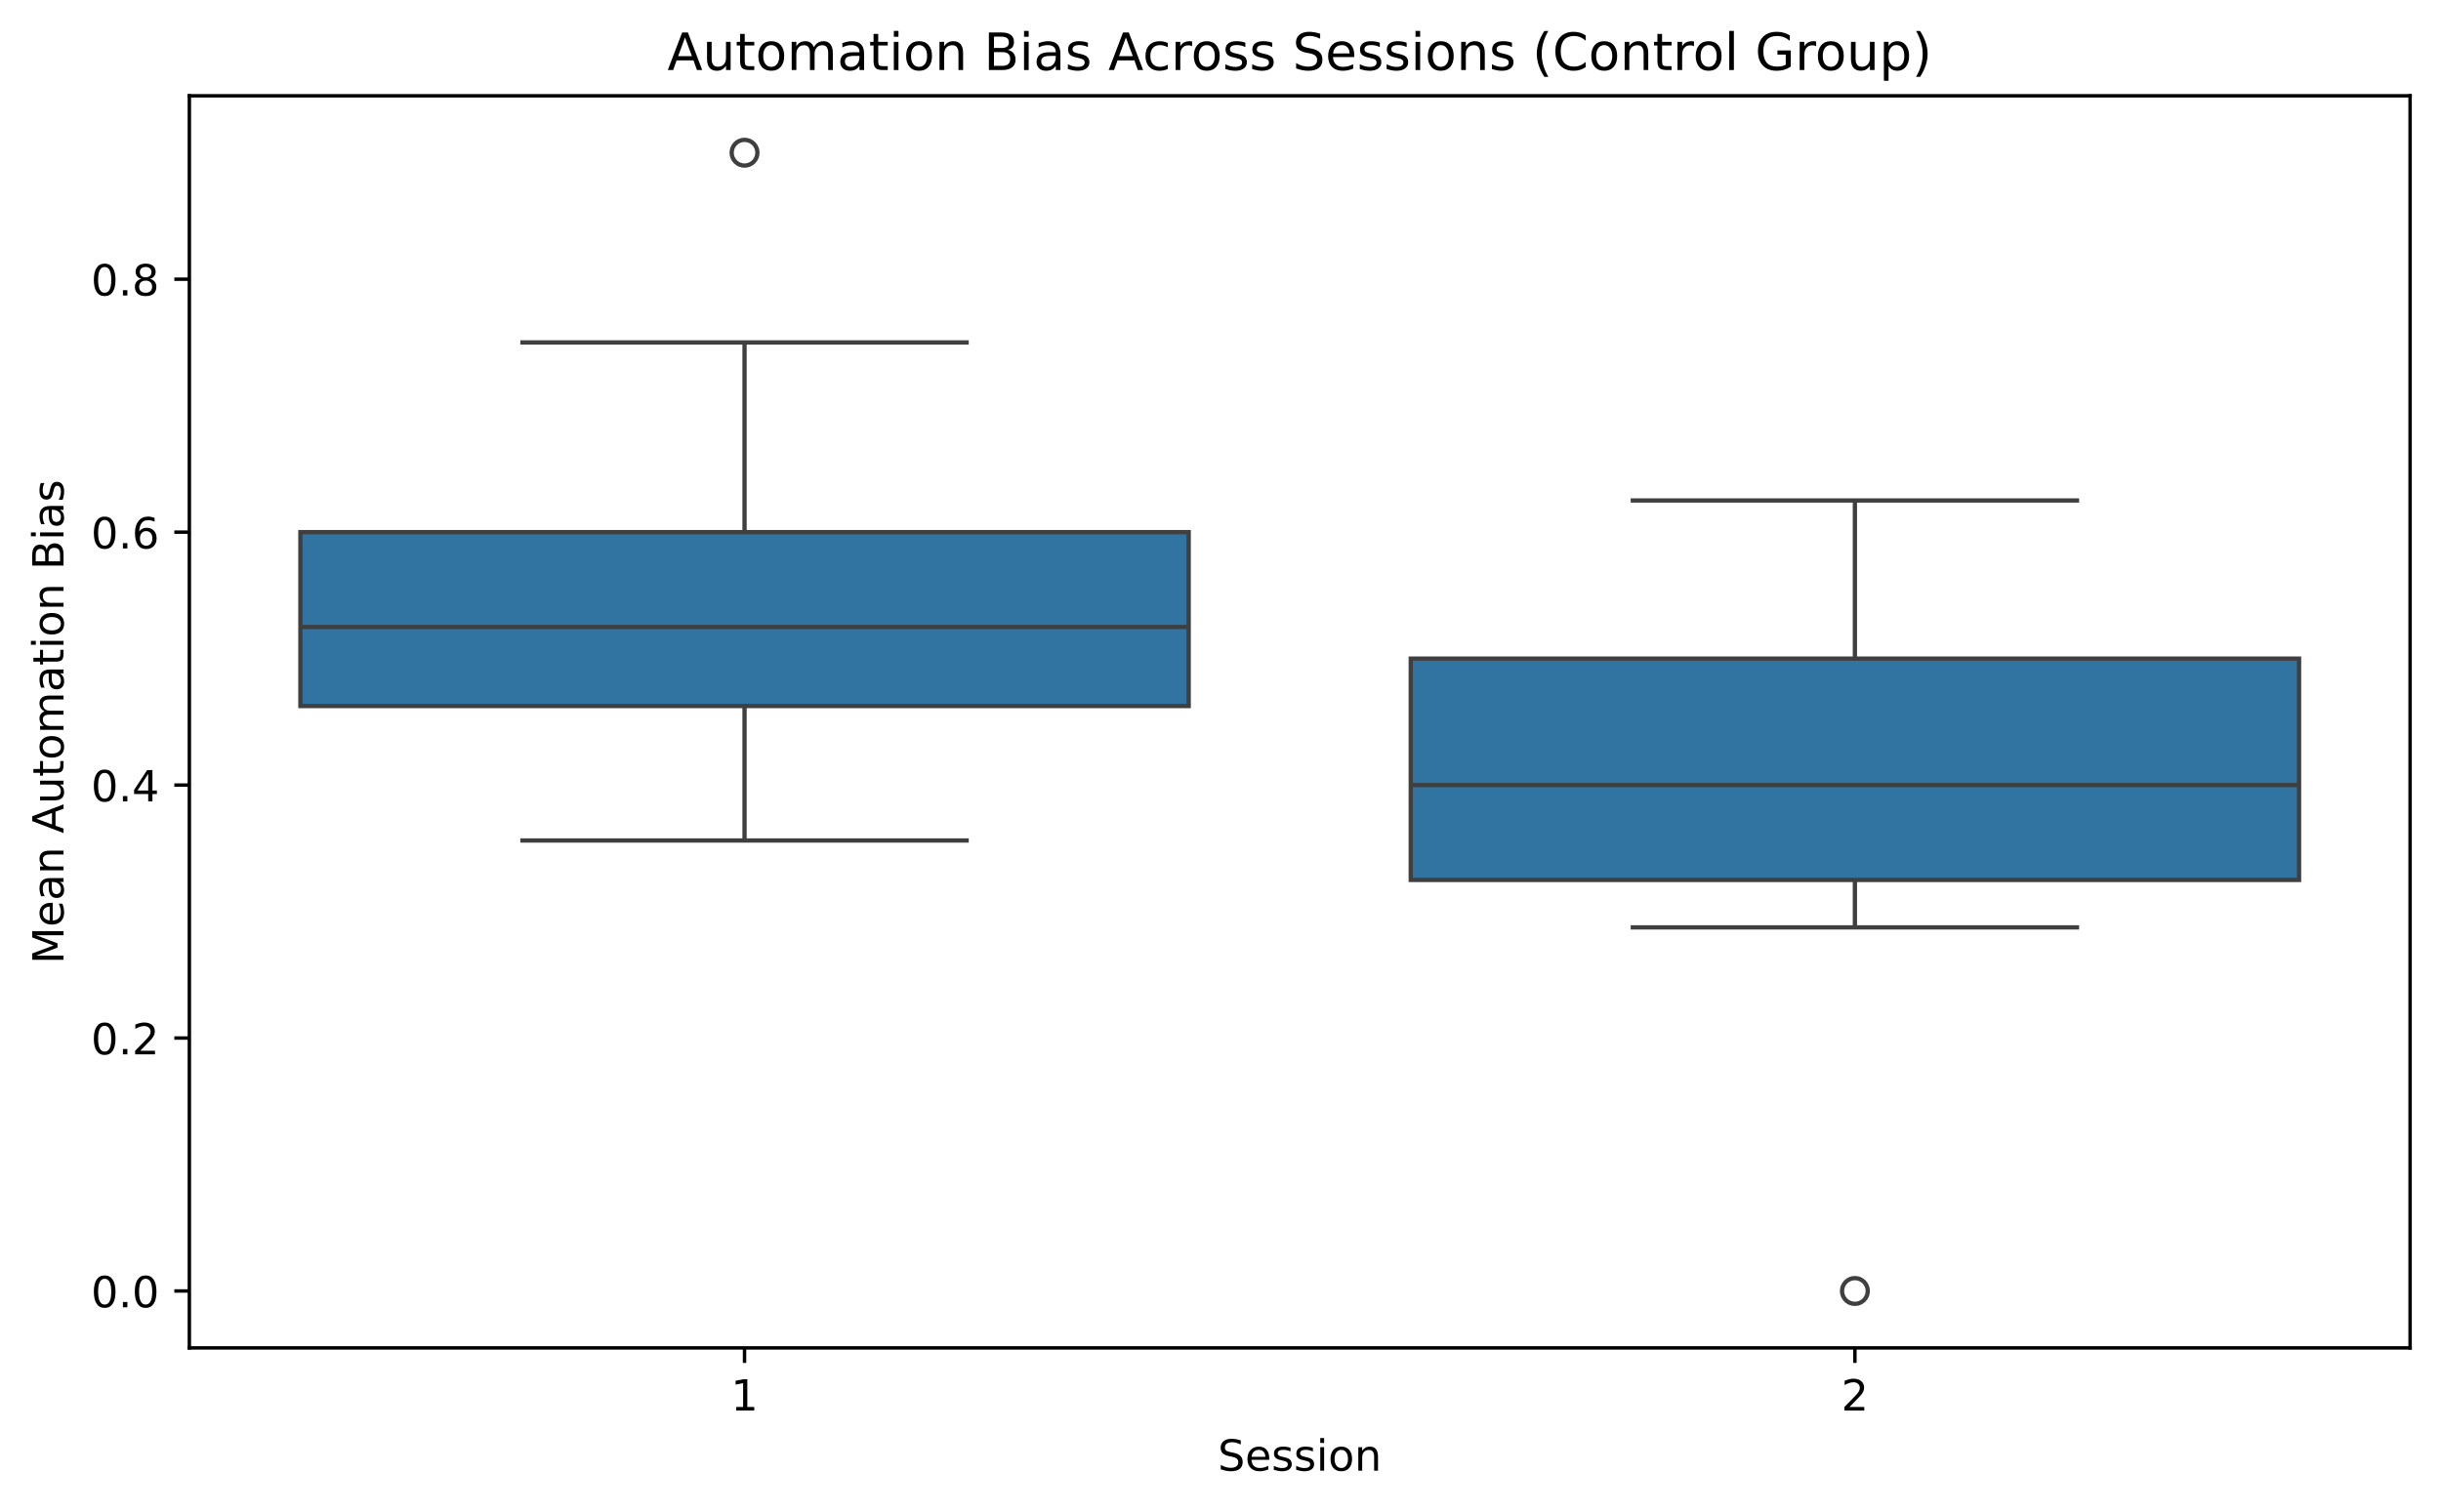
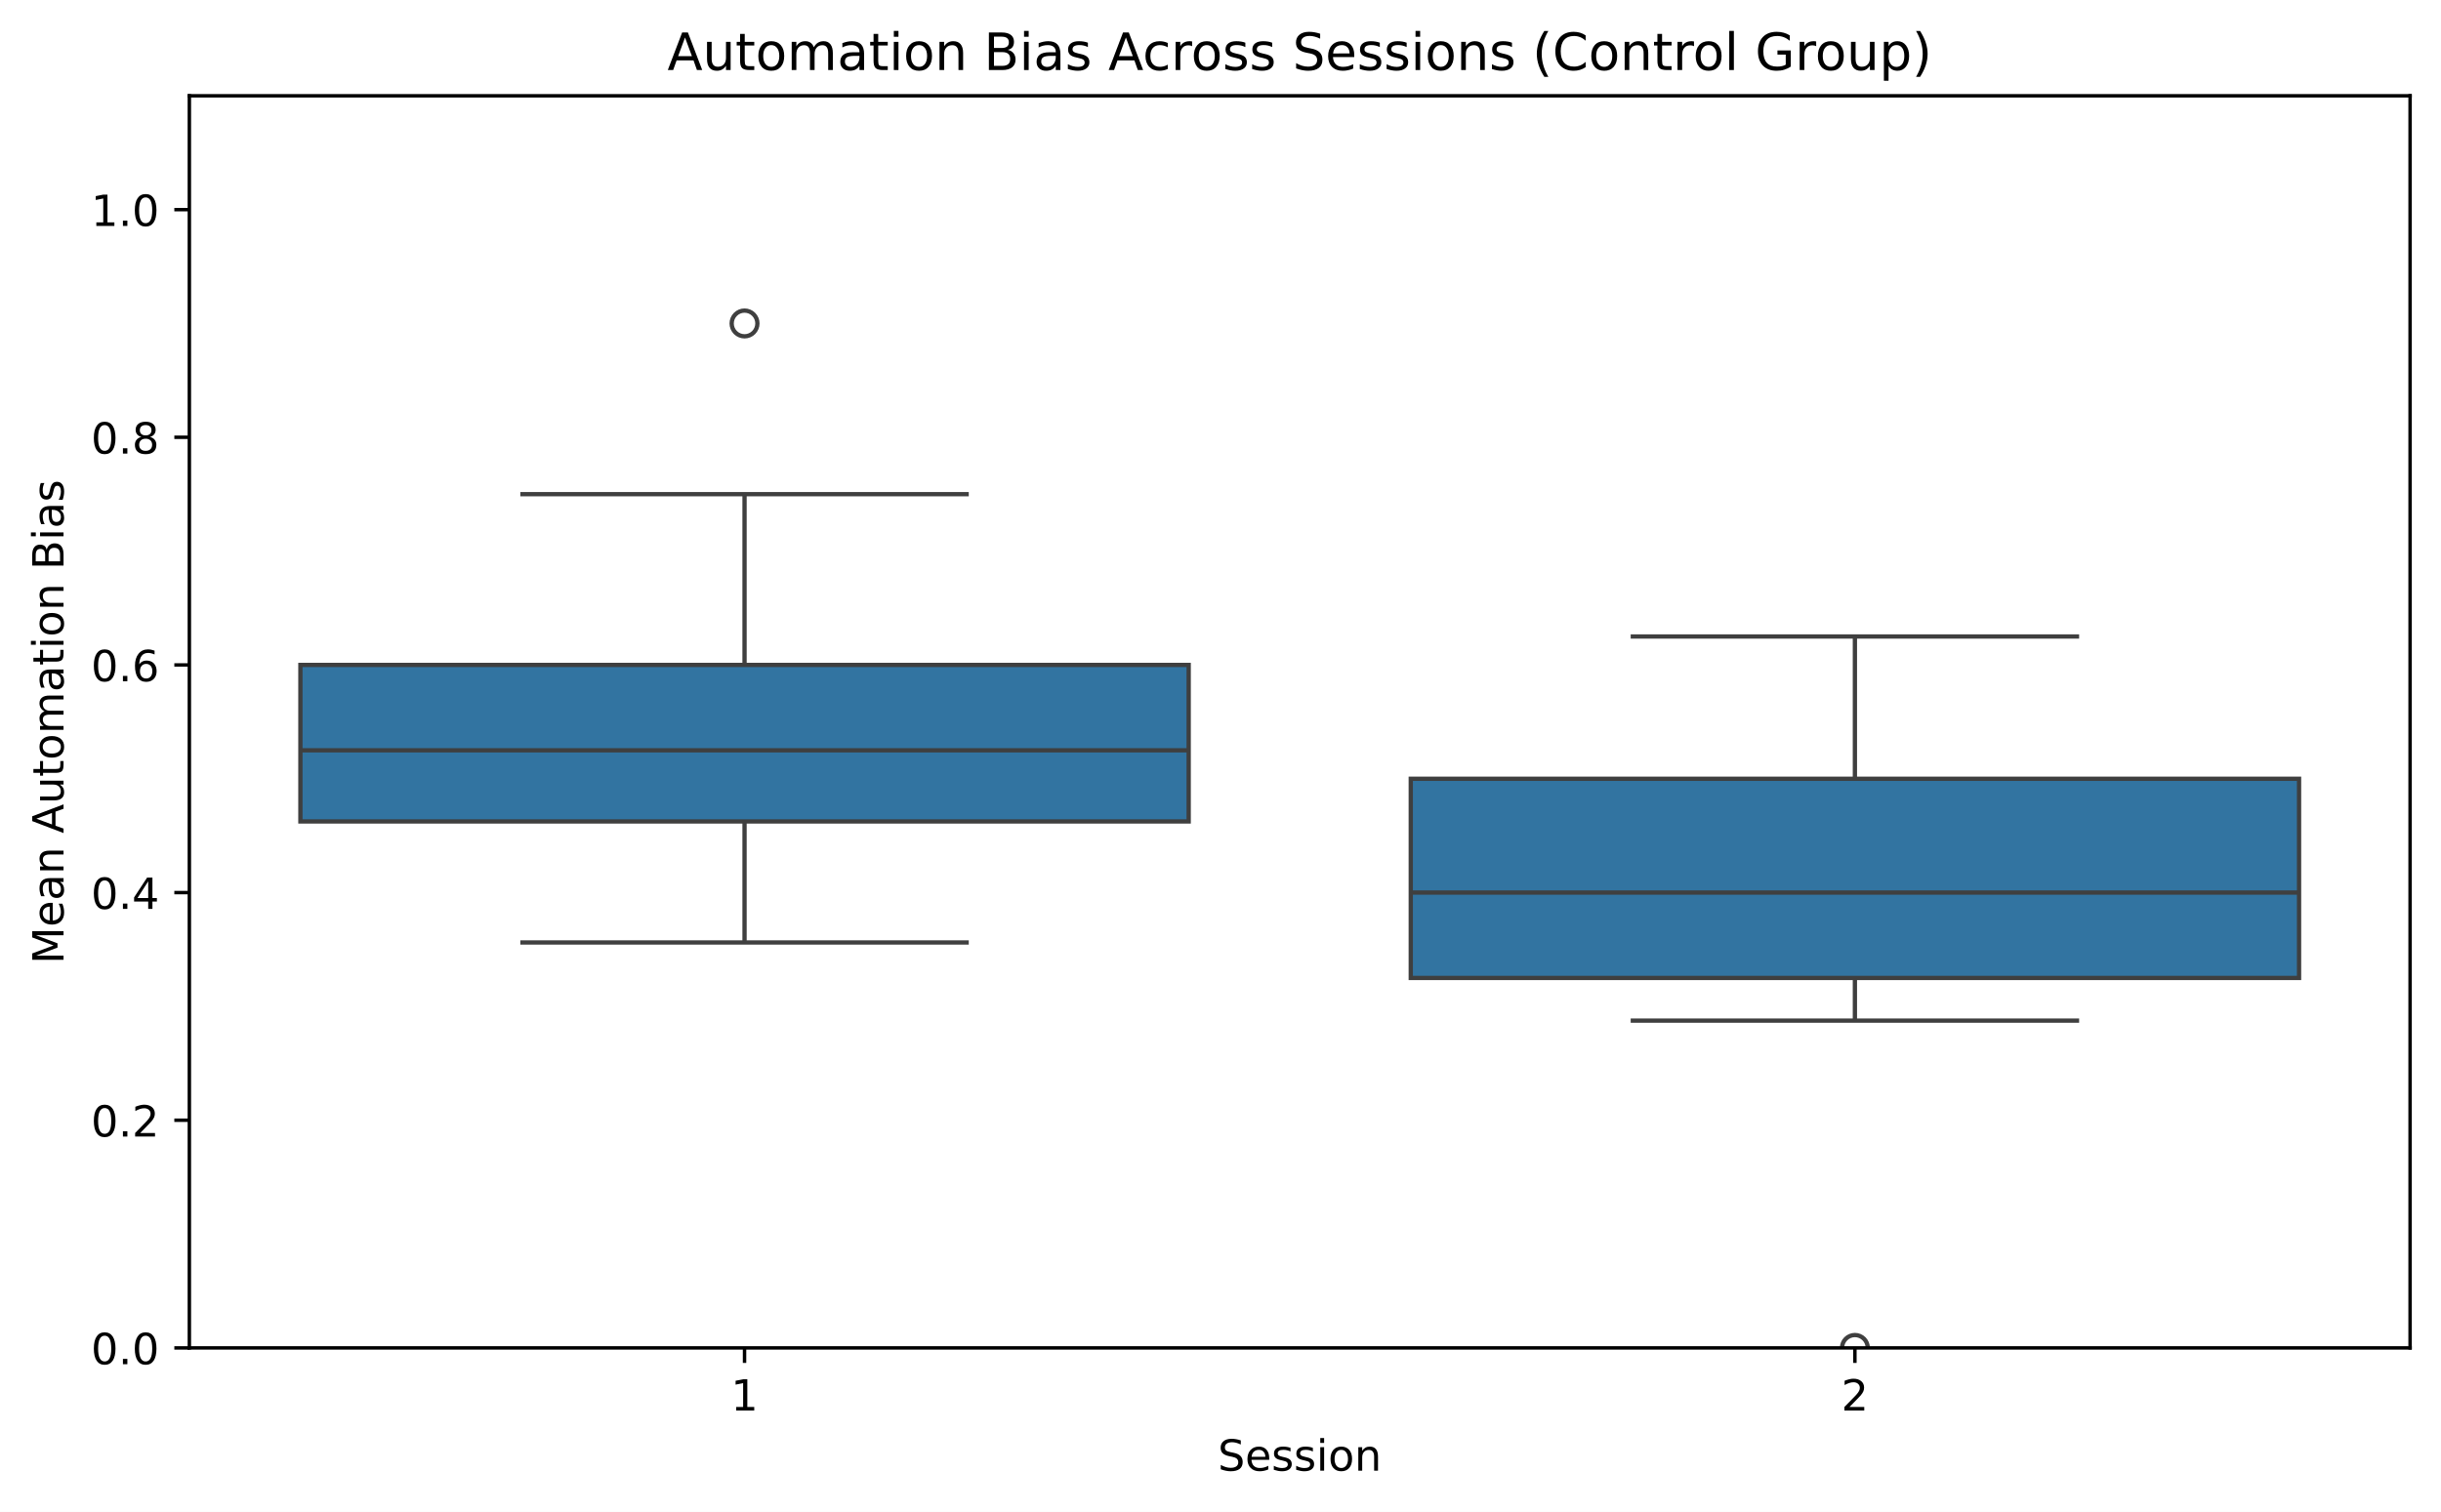
<svg xmlns="http://www.w3.org/2000/svg" xmlns:xlink="http://www.w3.org/1999/xlink" width="568.542pt" height="352.237pt" viewBox="0 0 568.542 352.237" version="1.1">
  <defs>
    <style type="text/css">*{stroke-linejoin: round; stroke-linecap: butt}</style>
  </defs>
  <g id="figure_1">
    <g id="patch_1">
      <path d="M 0 352.237  L 568.542 352.237  L 568.542 0  L 0 0  z " style="fill: #ffffff" />
    </g>
    <g id="axes_1">
      <g id="patch_2">
        <path d="M 44.104 314.036  L 561.342 314.036  L 561.342 22.318  L 44.104 22.318  z " style="fill: #ffffff" />
      </g>
      <g id="matplotlib.axis_1">
        <g id="xtick_1">
          <g id="line2d_1">
            <defs>
-               <path id="mb0000efac1" d="M 0 0  L 0 3.5  " style="stroke: #000000; stroke-width: 0.8" />
+               <path id="m7a72ae2c7e" d="M 0 0  L 0 3.5  " style="stroke: #000000; stroke-width: 0.8" />
            </defs>
            <g>
-               <use xlink:href="#mb0000efac1" x="173.413" y="314.036" style="stroke: #000000; stroke-width: 0.8" />
+               <use xlink:href="#m7a72ae2c7e" x="173.413" y="314.036" style="stroke: #000000; stroke-width: 0.8" />
            </g>
          </g>
          <g id="text_1">
            <g transform="translate(170.2321 328.6334) scale(0.1 -0.1)">
              <defs>
                <path id="DejaVuSans-14" d="M 794 531  L 1825 531  L 1825 4091  L 703 3866  L 703 4441  L 1819 4666  L 2450 4666  L 2450 531  L 3481 531  L 3481 0  L 794 0  L 794 531  z " transform="scale(0.015625)" />
              </defs>
              <use xlink:href="#DejaVuSans-14" />
            </g>
          </g>
        </g>
        <g id="xtick_2">
          <g id="line2d_2">
            <g>
-               <use xlink:href="#mb0000efac1" x="432.032" y="314.036" style="stroke: #000000; stroke-width: 0.8" />
+               <use xlink:href="#m7a72ae2c7e" x="432.032" y="314.036" style="stroke: #000000; stroke-width: 0.8" />
            </g>
          </g>
          <g id="text_2">
            <g transform="translate(428.8509 328.6334) scale(0.1 -0.1)">
              <defs>
                <path id="DejaVuSans-15" d="M 1228 531  L 3431 531  L 3431 0  L 469 0  L 469 531  Q 828 903 1448 1529  Q 2069 2156 2228 2338  Q 2531 2678 2651 2914  Q 2772 3150 2772 3378  Q 2772 3750 2511 3984  Q 2250 4219 1831 4219  Q 1534 4219 1204 4116  Q 875 4013 500 3803  L 500 4441  Q 881 4594 1212 4672  Q 1544 4750 1819 4750  Q 2544 4750 2975 4387  Q 3406 4025 3406 3419  Q 3406 3131 3298 2873  Q 3191 2616 2906 2266  Q 2828 2175 2409 1742  Q 1991 1309 1228 531  z " transform="scale(0.015625)" />
              </defs>
              <use xlink:href="#DejaVuSans-15" />
            </g>
          </g>
        </g>
        <g id="text_3">
          <g transform="translate(283.6454 342.6342) scale(0.1 -0.1)">
            <defs>
              <path id="DejaVuSans-36" d="M 3425 4513  L 3425 3897  Q 3066 4069 2747 4153  Q 2428 4238 2131 4238  Q 1616 4238 1336 4038  Q 1056 3838 1056 3469  Q 1056 3159 1242 3001  Q 1428 2844 1947 2747  L 2328 2669  Q 3034 2534 3370 2195  Q 3706 1856 3706 1288  Q 3706 609 3251 259  Q 2797 -91 1919 -91  Q 1588 -91 1214 -16  Q 841 59 441 206  L 441 856  Q 825 641 1194 531  Q 1563 422 1919 422  Q 2459 422 2753 634  Q 3047 847 3047 1241  Q 3047 1584 2836 1778  Q 2625 1972 2144 2069  L 1759 2144  Q 1053 2284 737 2584  Q 422 2884 422 3419  Q 422 4038 858 4394  Q 1294 4750 2059 4750  Q 2388 4750 2728 4690  Q 3069 4631 3425 4513  z " transform="scale(0.015625)" />
              <path id="DejaVuSans-48" d="M 3597 1894  L 3597 1613  L 953 1613  Q 991 1019 1311 708  Q 1631 397 2203 397  Q 2534 397 2845 478  Q 3156 559 3463 722  L 3463 178  Q 3153 47 2828 -22  Q 2503 -91 2169 -91  Q 1331 -91 842 396  Q 353 884 353 1716  Q 353 2575 817 3079  Q 1281 3584 2069 3584  Q 2775 3584 3186 3129  Q 3597 2675 3597 1894  z M 3022 2063  Q 3016 2534 2758 2815  Q 2500 3097 2075 3097  Q 1594 3097 1305 2825  Q 1016 2553 972 2059  L 3022 2063  z " transform="scale(0.015625)" />
              <path id="DejaVuSans-56" d="M 2834 3397  L 2834 2853  Q 2591 2978 2328 3040  Q 2066 3103 1784 3103  Q 1356 3103 1142 2972  Q 928 2841 928 2578  Q 928 2378 1081 2264  Q 1234 2150 1697 2047  L 1894 2003  Q 2506 1872 2764 1633  Q 3022 1394 3022 966  Q 3022 478 2636 193  Q 2250 -91 1575 -91  Q 1294 -91 989 -36  Q 684 19 347 128  L 347 722  Q 666 556 975 473  Q 1284 391 1588 391  Q 1994 391 2212 530  Q 2431 669 2431 922  Q 2431 1156 2273 1281  Q 2116 1406 1581 1522  L 1381 1569  Q 847 1681 609 1914  Q 372 2147 372 2553  Q 372 3047 722 3315  Q 1072 3584 1716 3584  Q 2034 3584 2315 3537  Q 2597 3491 2834 3397  z " transform="scale(0.015625)" />
              <path id="DejaVuSans-4c" d="M 603 3500  L 1178 3500  L 1178 0  L 603 0  L 603 3500  z M 603 4863  L 1178 4863  L 1178 4134  L 603 4134  L 603 4863  z " transform="scale(0.015625)" />
              <path id="DejaVuSans-52" d="M 1959 3097  Q 1497 3097 1228 2736  Q 959 2375 959 1747  Q 959 1119 1226 758  Q 1494 397 1959 397  Q 2419 397 2687 759  Q 2956 1122 2956 1747  Q 2956 2369 2687 2733  Q 2419 3097 1959 3097  z M 1959 3584  Q 2709 3584 3137 3096  Q 3566 2609 3566 1747  Q 3566 888 3137 398  Q 2709 -91 1959 -91  Q 1206 -91 779 398  Q 353 888 353 1747  Q 353 2609 779 3096  Q 1206 3584 1959 3584  z " transform="scale(0.015625)" />
              <path id="DejaVuSans-51" d="M 3513 2113  L 3513 0  L 2938 0  L 2938 2094  Q 2938 2591 2744 2837  Q 2550 3084 2163 3084  Q 1697 3084 1428 2787  Q 1159 2491 1159 1978  L 1159 0  L 581 0  L 581 3500  L 1159 3500  L 1159 2956  Q 1366 3272 1645 3428  Q 1925 3584 2291 3584  Q 2894 3584 3203 3211  Q 3513 2838 3513 2113  z " transform="scale(0.015625)" />
            </defs>
            <use xlink:href="#DejaVuSans-36" />
            <use xlink:href="#DejaVuSans-48" transform="translate(63.48438 0)" />
            <use xlink:href="#DejaVuSans-56" transform="translate(125.0156 0)" />
            <use xlink:href="#DejaVuSans-56" transform="translate(177.1094 0)" />
            <use xlink:href="#DejaVuSans-4c" transform="translate(229.2031 0)" />
            <use xlink:href="#DejaVuSans-52" transform="translate(256.9844 0)" />
            <use xlink:href="#DejaVuSans-51" transform="translate(318.1719 0)" />
          </g>
        </g>
      </g>
      <g id="matplotlib.axis_2">
        <g id="ytick_1">
          <g id="line2d_3">
            <defs>
-               <path id="m84094d1146" d="M 0 0  L -3.5 0  " style="stroke: #000000; stroke-width: 0.8" />
+               <path id="m36812f1776" d="M 0 0  L -3.5 0  " style="stroke: #000000; stroke-width: 0.8" />
            </defs>
            <g>
-               <use xlink:href="#m84094d1146" x="44.104" y="300.776" style="stroke: #000000; stroke-width: 0.8" />
+               <use xlink:href="#m36812f1776" x="44.104" y="314.036" style="stroke: #000000; stroke-width: 0.8" />
            </g>
          </g>
          <g id="text_4">
-             <g transform="translate(21.20078 304.5747) scale(0.1 -0.1)">
+             <g transform="translate(21.20078 317.8346) scale(0.1 -0.1)">
              <defs>
                <path id="DejaVuSans-13" d="M 2034 4250  Q 1547 4250 1301 3770  Q 1056 3291 1056 2328  Q 1056 1369 1301 889  Q 1547 409 2034 409  Q 2525 409 2770 889  Q 3016 1369 3016 2328  Q 3016 3291 2770 3770  Q 2525 4250 2034 4250  z M 2034 4750  Q 2819 4750 3233 4129  Q 3647 3509 3647 2328  Q 3647 1150 3233 529  Q 2819 -91 2034 -91  Q 1250 -91 836 529  Q 422 1150 422 2328  Q 422 3509 836 4129  Q 1250 4750 2034 4750  z " transform="scale(0.015625)" />
                <path id="DejaVuSans-11" d="M 684 794  L 1344 794  L 1344 0  L 684 0  L 684 794  z " transform="scale(0.015625)" />
              </defs>
              <use xlink:href="#DejaVuSans-13" />
              <use xlink:href="#DejaVuSans-11" transform="translate(63.625 0)" />
              <use xlink:href="#DejaVuSans-13" transform="translate(95.40625 0)" />
            </g>
          </g>
        </g>
        <g id="ytick_2">
          <g id="line2d_4">
            <g>
-               <use xlink:href="#m84094d1146" x="44.104" y="241.843" style="stroke: #000000; stroke-width: 0.8" />
+               <use xlink:href="#m36812f1776" x="44.104" y="260.996" style="stroke: #000000; stroke-width: 0.8" />
            </g>
          </g>
          <g id="text_5">
-             <g transform="translate(21.20078 245.6419) scale(0.1 -0.1)">
+             <g transform="translate(21.20078 264.795) scale(0.1 -0.1)">
              <use xlink:href="#DejaVuSans-13" />
              <use xlink:href="#DejaVuSans-11" transform="translate(63.625 0)" />
              <use xlink:href="#DejaVuSans-15" transform="translate(95.40625 0)" />
            </g>
          </g>
        </g>
        <g id="ytick_3">
          <g id="line2d_5">
            <g>
-               <use xlink:href="#m84094d1146" x="44.104" y="182.91" style="stroke: #000000; stroke-width: 0.8" />
+               <use xlink:href="#m36812f1776" x="44.104" y="207.957" style="stroke: #000000; stroke-width: 0.8" />
            </g>
          </g>
          <g id="text_6">
-             <g transform="translate(21.20078 186.709) scale(0.1 -0.1)">
+             <g transform="translate(21.20078 211.7555) scale(0.1 -0.1)">
              <defs>
                <path id="DejaVuSans-17" d="M 2419 4116  L 825 1625  L 2419 1625  L 2419 4116  z M 2253 4666  L 3047 4666  L 3047 1625  L 3713 1625  L 3713 1100  L 3047 1100  L 3047 0  L 2419 0  L 2419 1100  L 313 1100  L 313 1709  L 2253 4666  z " transform="scale(0.015625)" />
              </defs>
              <use xlink:href="#DejaVuSans-13" />
              <use xlink:href="#DejaVuSans-11" transform="translate(63.625 0)" />
              <use xlink:href="#DejaVuSans-17" transform="translate(95.40625 0)" />
            </g>
          </g>
        </g>
        <g id="ytick_4">
          <g id="line2d_6">
            <g>
-               <use xlink:href="#m84094d1146" x="44.104" y="123.977" style="stroke: #000000; stroke-width: 0.8" />
+               <use xlink:href="#m36812f1776" x="44.104" y="154.917" style="stroke: #000000; stroke-width: 0.8" />
            </g>
          </g>
          <g id="text_7">
-             <g transform="translate(21.20078 127.7761) scale(0.1 -0.1)">
+             <g transform="translate(21.20078 158.7159) scale(0.1 -0.1)">
              <defs>
                <path id="DejaVuSans-19" d="M 2113 2584  Q 1688 2584 1439 2293  Q 1191 2003 1191 1497  Q 1191 994 1439 701  Q 1688 409 2113 409  Q 2538 409 2786 701  Q 3034 994 3034 1497  Q 3034 2003 2786 2293  Q 2538 2584 2113 2584  z M 3366 4563  L 3366 3988  Q 3128 4100 2886 4159  Q 2644 4219 2406 4219  Q 1781 4219 1451 3797  Q 1122 3375 1075 2522  Q 1259 2794 1537 2939  Q 1816 3084 2150 3084  Q 2853 3084 3261 2657  Q 3669 2231 3669 1497  Q 3669 778 3244 343  Q 2819 -91 2113 -91  Q 1303 -91 875 529  Q 447 1150 447 2328  Q 447 3434 972 4092  Q 1497 4750 2381 4750  Q 2619 4750 2861 4703  Q 3103 4656 3366 4563  z " transform="scale(0.015625)" />
              </defs>
              <use xlink:href="#DejaVuSans-13" />
              <use xlink:href="#DejaVuSans-11" transform="translate(63.625 0)" />
              <use xlink:href="#DejaVuSans-19" transform="translate(95.40625 0)" />
            </g>
          </g>
        </g>
        <g id="ytick_5">
          <g id="line2d_7">
            <g>
-               <use xlink:href="#m84094d1146" x="44.104" y="65.044" style="stroke: #000000; stroke-width: 0.8" />
+               <use xlink:href="#m36812f1776" x="44.104" y="101.877" style="stroke: #000000; stroke-width: 0.8" />
            </g>
          </g>
          <g id="text_8">
-             <g transform="translate(21.20078 68.84328) scale(0.1 -0.1)">
+             <g transform="translate(21.20078 105.6763) scale(0.1 -0.1)">
              <defs>
                <path id="DejaVuSans-1b" d="M 2034 2216  Q 1584 2216 1326 1975  Q 1069 1734 1069 1313  Q 1069 891 1326 650  Q 1584 409 2034 409  Q 2484 409 2743 651  Q 3003 894 3003 1313  Q 3003 1734 2745 1975  Q 2488 2216 2034 2216  z M 1403 2484  Q 997 2584 770 2862  Q 544 3141 544 3541  Q 544 4100 942 4425  Q 1341 4750 2034 4750  Q 2731 4750 3128 4425  Q 3525 4100 3525 3541  Q 3525 3141 3298 2862  Q 3072 2584 2669 2484  Q 3125 2378 3379 2068  Q 3634 1759 3634 1313  Q 3634 634 3220 271  Q 2806 -91 2034 -91  Q 1263 -91 848 271  Q 434 634 434 1313  Q 434 1759 690 2068  Q 947 2378 1403 2484  z M 1172 3481  Q 1172 3119 1398 2916  Q 1625 2713 2034 2713  Q 2441 2713 2670 2916  Q 2900 3119 2900 3481  Q 2900 3844 2670 4047  Q 2441 4250 2034 4250  Q 1625 4250 1398 4047  Q 1172 3844 1172 3481  z " transform="scale(0.015625)" />
              </defs>
              <use xlink:href="#DejaVuSans-13" />
              <use xlink:href="#DejaVuSans-11" transform="translate(63.625 0)" />
              <use xlink:href="#DejaVuSans-1b" transform="translate(95.40625 0)" />
            </g>
          </g>
        </g>
-         <g id="text_9">
+         <g id="ytick_6">
+           <g id="line2d_8">
+             <g>
+               <use xlink:href="#m36812f1776" x="44.104" y="48.838" style="stroke: #000000; stroke-width: 0.8" />
+             </g>
+           </g>
+           <g id="text_9">
+             <g transform="translate(21.20078 52.63674) scale(0.1 -0.1)">
+               <use xlink:href="#DejaVuSans-14" />
+               <use xlink:href="#DejaVuSans-11" transform="translate(63.625 0)" />
+               <use xlink:href="#DejaVuSans-13" transform="translate(95.40625 0)" />
+             </g>
+           </g>
+         </g>
+         <g id="text_10">
          <g transform="translate(14.79844 224.5871) rotate(-90) scale(0.1 -0.1)">
            <defs>
              <path id="DejaVuSans-30" d="M 628 4666  L 1569 4666  L 2759 1491  L 3956 4666  L 4897 4666  L 4897 0  L 4281 0  L 4281 4097  L 3078 897  L 2444 897  L 1241 4097  L 1241 0  L 628 0  L 628 4666  z " transform="scale(0.015625)" />
              <path id="DejaVuSans-44" d="M 2194 1759  Q 1497 1759 1228 1600  Q 959 1441 959 1056  Q 959 750 1161 570  Q 1363 391 1709 391  Q 2188 391 2477 730  Q 2766 1069 2766 1631  L 2766 1759  L 2194 1759  z M 3341 1997  L 3341 0  L 2766 0  L 2766 531  Q 2569 213 2275 61  Q 1981 -91 1556 -91  Q 1019 -91 701 211  Q 384 513 384 1019  Q 384 1609 779 1909  Q 1175 2209 1959 2209  L 2766 2209  L 2766 2266  Q 2766 2663 2505 2880  Q 2244 3097 1772 3097  Q 1472 3097 1187 3025  Q 903 2953 641 2809  L 641 3341  Q 956 3463 1253 3523  Q 1550 3584 1831 3584  Q 2591 3584 2966 3190  Q 3341 2797 3341 1997  z " transform="scale(0.015625)" />
              <path id="DejaVuSans-3" transform="scale(0.015625)" />
              <path id="DejaVuSans-24" d="M 2188 4044  L 1331 1722  L 3047 1722  L 2188 4044  z M 1831 4666  L 2547 4666  L 4325 0  L 3669 0  L 3244 1197  L 1141 1197  L 716 0  L 50 0  L 1831 4666  z " transform="scale(0.015625)" />
              <path id="DejaVuSans-58" d="M 544 1381  L 544 3500  L 1119 3500  L 1119 1403  Q 1119 906 1312 657  Q 1506 409 1894 409  Q 2359 409 2629 706  Q 2900 1003 2900 1516  L 2900 3500  L 3475 3500  L 3475 0  L 2900 0  L 2900 538  Q 2691 219 2414 64  Q 2138 -91 1772 -91  Q 1169 -91 856 284  Q 544 659 544 1381  z M 1991 3584  L 1991 3584  z " transform="scale(0.015625)" />
              <path id="DejaVuSans-57" d="M 1172 4494  L 1172 3500  L 2356 3500  L 2356 3053  L 1172 3053  L 1172 1153  Q 1172 725 1289 603  Q 1406 481 1766 481  L 2356 481  L 2356 0  L 1766 0  Q 1100 0 847 248  Q 594 497 594 1153  L 594 3053  L 172 3053  L 172 3500  L 594 3500  L 594 4494  L 1172 4494  z " transform="scale(0.015625)" />
              <path id="DejaVuSans-50" d="M 3328 2828  Q 3544 3216 3844 3400  Q 4144 3584 4550 3584  Q 5097 3584 5394 3201  Q 5691 2819 5691 2113  L 5691 0  L 5113 0  L 5113 2094  Q 5113 2597 4934 2840  Q 4756 3084 4391 3084  Q 3944 3084 3684 2787  Q 3425 2491 3425 1978  L 3425 0  L 2847 0  L 2847 2094  Q 2847 2600 2669 2842  Q 2491 3084 2119 3084  Q 1678 3084 1418 2786  Q 1159 2488 1159 1978  L 1159 0  L 581 0  L 581 3500  L 1159 3500  L 1159 2956  Q 1356 3278 1631 3431  Q 1906 3584 2284 3584  Q 2666 3584 2933 3390  Q 3200 3197 3328 2828  z " transform="scale(0.015625)" />
              <path id="DejaVuSans-25" d="M 1259 2228  L 1259 519  L 2272 519  Q 2781 519 3026 730  Q 3272 941 3272 1375  Q 3272 1813 3026 2020  Q 2781 2228 2272 2228  L 1259 2228  z M 1259 4147  L 1259 2741  L 2194 2741  Q 2656 2741 2882 2914  Q 3109 3088 3109 3444  Q 3109 3797 2882 3972  Q 2656 4147 2194 4147  L 1259 4147  z M 628 4666  L 2241 4666  Q 2963 4666 3353 4366  Q 3744 4066 3744 3513  Q 3744 3084 3544 2831  Q 3344 2578 2956 2516  Q 3422 2416 3680 2098  Q 3938 1781 3938 1306  Q 3938 681 3513 340  Q 3088 0 2303 0  L 628 0  L 628 4666  z " transform="scale(0.015625)" />
            </defs>
            <use xlink:href="#DejaVuSans-30" />
            <use xlink:href="#DejaVuSans-48" transform="translate(86.28125 0)" />
            <use xlink:href="#DejaVuSans-44" transform="translate(147.8125 0)" />
            <use xlink:href="#DejaVuSans-51" transform="translate(209.0938 0)" />
            <use xlink:href="#DejaVuSans-3" transform="translate(272.4688 0)" />
            <use xlink:href="#DejaVuSans-24" transform="translate(304.25 0)" />
            <use xlink:href="#DejaVuSans-58" transform="translate(372.6562 0)" />
            <use xlink:href="#DejaVuSans-57" transform="translate(436.0312 0)" />
            <use xlink:href="#DejaVuSans-52" transform="translate(475.2344 0)" />
            <use xlink:href="#DejaVuSans-50" transform="translate(536.4219 0)" />
            <use xlink:href="#DejaVuSans-44" transform="translate(633.8281 0)" />
            <use xlink:href="#DejaVuSans-57" transform="translate(695.1094 0)" />
            <use xlink:href="#DejaVuSans-4c" transform="translate(734.3125 0)" />
            <use xlink:href="#DejaVuSans-52" transform="translate(762.0938 0)" />
            <use xlink:href="#DejaVuSans-51" transform="translate(823.2812 0)" />
            <use xlink:href="#DejaVuSans-3" transform="translate(886.6562 0)" />
            <use xlink:href="#DejaVuSans-25" transform="translate(918.4375 0)" />
            <use xlink:href="#DejaVuSans-4c" transform="translate(987.0469 0)" />
            <use xlink:href="#DejaVuSans-44" transform="translate(1014.828 0)" />
            <use xlink:href="#DejaVuSans-56" transform="translate(1076.109 0)" />
          </g>
        </g>
      </g>
      <g id="patch_3">
-         <path d="M 69.966 164.494  L 276.861 164.494  L 276.861 123.977  L 69.966 123.977  L 69.966 164.494  z " clip-path="url(#p4489ffbec9)" style="fill: #3274a1; stroke: #3f3f3f; stroke-linejoin: miter" />
-       </g>
-       <g id="line2d_8">
-         <path d="M 173.413 164.494  L 173.413 195.816  " clip-path="url(#p4489ffbec9)" style="fill: none; stroke: #3f3f3f" />
+         <path d="M 69.966 191.382  L 276.861 191.382  L 276.861 154.917  L 69.966 154.917  L 69.966 191.382  z " clip-path="url(#p2193cf9733)" style="fill: #3274a1; stroke: #3f3f3f; stroke-linejoin: miter" />
      </g>
      <g id="line2d_9">
-         <path d="M 173.413 123.977  L 173.413 79.778  " clip-path="url(#p4489ffbec9)" style="fill: none; stroke: #3f3f3f" />
+         <path d="M 173.413 191.382  L 173.413 219.572  " clip-path="url(#p2193cf9733)" style="fill: none; stroke: #3f3f3f" />
      </g>
      <g id="line2d_10">
-         <path d="M 121.69 195.816  L 225.137 195.816  " clip-path="url(#p4489ffbec9)" style="fill: none; stroke: #3f3f3f; stroke-linecap: square" />
+         <path d="M 173.413 154.917  L 173.413 115.137  " clip-path="url(#p2193cf9733)" style="fill: none; stroke: #3f3f3f" />
      </g>
      <g id="line2d_11">
-         <path d="M 121.69 79.778  L 225.137 79.778  " clip-path="url(#p4489ffbec9)" style="fill: none; stroke: #3f3f3f; stroke-linecap: square" />
+         <path d="M 121.69 219.572  L 225.137 219.572  " clip-path="url(#p2193cf9733)" style="fill: none; stroke: #3f3f3f; stroke-linecap: square" />
      </g>
      <g id="line2d_12">
+         <path d="M 121.69 115.137  L 225.137 115.137  " clip-path="url(#p2193cf9733)" style="fill: none; stroke: #3f3f3f; stroke-linecap: square" />
+       </g>
+       <g id="line2d_13">
        <defs>
-           <path id="mf8aa9e690b" d="M 0 3  C 0.796 3 1.559 2.684 2.121 2.121  C 2.684 1.559 3 0.796 3 0  C 3 -0.796 2.684 -1.559 2.121 -2.121  C 1.559 -2.684 0.796 -3 0 -3  C -0.796 -3 -1.559 -2.684 -2.121 -2.121  C -2.684 -1.559 -3 -0.796 -3 0  C -3 0.796 -2.684 1.559 -2.121 2.121  C -1.559 2.684 -0.796 3 0 3  z " style="stroke: #3f3f3f" />
+           <path id="m8dca78bb3b" d="M 0 3  C 0.796 3 1.559 2.684 2.121 2.121  C 2.684 1.559 3 0.796 3 0  C 3 -0.796 2.684 -1.559 2.121 -2.121  C 1.559 -2.684 0.796 -3 0 -3  C -0.796 -3 -1.559 -2.684 -2.121 -2.121  C -2.684 -1.559 -3 -0.796 -3 0  C -3 0.796 -2.684 1.559 -2.121 2.121  C -1.559 2.684 -0.796 3 0 3  z " style="stroke: #3f3f3f" />
        </defs>
-         <g clip-path="url(#p4489ffbec9)">
-           <use xlink:href="#mf8aa9e690b" x="173.413" y="35.578" style="fill-opacity: 0; stroke: #3f3f3f" />
+         <g clip-path="url(#p2193cf9733)">
+           <use xlink:href="#m8dca78bb3b" x="173.413" y="75.358" style="fill-opacity: 0; stroke: #3f3f3f" />
        </g>
      </g>
      <g id="patch_4">
-         <path d="M 328.585 205.01  L 535.48 205.01  L 535.48 153.444  L 328.585 153.444  L 328.585 205.01  z " clip-path="url(#p4489ffbec9)" style="fill: #3274a1; stroke: #3f3f3f; stroke-linejoin: miter" />
-       </g>
-       <g id="line2d_13">
-         <path d="M 432.032 205.01  L 432.032 216.06  " clip-path="url(#p4489ffbec9)" style="fill: none; stroke: #3f3f3f" />
+         <path d="M 328.585 227.846  L 535.48 227.846  L 535.48 181.437  L 328.585 181.437  L 328.585 227.846  z " clip-path="url(#p2193cf9733)" style="fill: #3274a1; stroke: #3f3f3f; stroke-linejoin: miter" />
      </g>
      <g id="line2d_14">
-         <path d="M 432.032 153.444  L 432.032 116.611  " clip-path="url(#p4489ffbec9)" style="fill: none; stroke: #3f3f3f" />
+         <path d="M 432.032 227.846  L 432.032 237.791  " clip-path="url(#p2193cf9733)" style="fill: none; stroke: #3f3f3f" />
      </g>
      <g id="line2d_15">
-         <path d="M 380.308 216.06  L 483.756 216.06  " clip-path="url(#p4489ffbec9)" style="fill: none; stroke: #3f3f3f; stroke-linecap: square" />
+         <path d="M 432.032 181.437  L 432.032 148.287  " clip-path="url(#p2193cf9733)" style="fill: none; stroke: #3f3f3f" />
      </g>
      <g id="line2d_16">
-         <path d="M 380.308 116.611  L 483.756 116.611  " clip-path="url(#p4489ffbec9)" style="fill: none; stroke: #3f3f3f; stroke-linecap: square" />
+         <path d="M 380.308 237.791  L 483.756 237.791  " clip-path="url(#p2193cf9733)" style="fill: none; stroke: #3f3f3f; stroke-linecap: square" />
      </g>
      <g id="line2d_17">
-         <g clip-path="url(#p4489ffbec9)">
-           <use xlink:href="#mf8aa9e690b" x="432.032" y="300.776" style="fill-opacity: 0; stroke: #3f3f3f" />
-         </g>
+         <path d="M 380.308 148.287  L 483.756 148.287  " clip-path="url(#p2193cf9733)" style="fill: none; stroke: #3f3f3f; stroke-linecap: square" />
      </g>
      <g id="line2d_18">
-         <path d="M 69.966 146.077  L 276.861 146.077  " clip-path="url(#p4489ffbec9)" style="fill: none; stroke: #3f3f3f" />
+         <g clip-path="url(#p2193cf9733)">
+           <use xlink:href="#m8dca78bb3b" x="432.032" y="314.036" style="fill-opacity: 0; stroke: #3f3f3f" />
+         </g>
      </g>
      <g id="line2d_19">
-         <path d="M 328.585 182.91  L 535.48 182.91  " clip-path="url(#p4489ffbec9)" style="fill: none; stroke: #3f3f3f" />
+         <path d="M 69.966 174.807  L 276.861 174.807  " clip-path="url(#p2193cf9733)" style="fill: none; stroke: #3f3f3f" />
+       </g>
+       <g id="line2d_20">
+         <path d="M 328.585 207.957  L 535.48 207.957  " clip-path="url(#p2193cf9733)" style="fill: none; stroke: #3f3f3f" />
      </g>
      <g id="patch_5">
        <path d="M 44.104 314.036  L 44.104 22.318  " style="fill: none; stroke: #000000; stroke-width: 0.8; stroke-linejoin: miter; stroke-linecap: square" />
      </g>
      <g id="patch_6">
        <path d="M 561.342 314.036  L 561.342 22.318  " style="fill: none; stroke: #000000; stroke-width: 0.8; stroke-linejoin: miter; stroke-linecap: square" />
      </g>
      <g id="patch_7">
        <path d="M 44.104 314.036  L 561.342 314.036  " style="fill: none; stroke: #000000; stroke-width: 0.8; stroke-linejoin: miter; stroke-linecap: square" />
      </g>
      <g id="patch_8">
        <path d="M 44.104 22.318  L 561.342 22.318  " style="fill: none; stroke: #000000; stroke-width: 0.8; stroke-linejoin: miter; stroke-linecap: square" />
      </g>
-       <g id="text_10">
+       <g id="text_11">
        <g transform="translate(155.448 16.31812) scale(0.12 -0.12)">
          <defs>
            <path id="DejaVuSans-46" d="M 3122 3366  L 3122 2828  Q 2878 2963 2633 3030  Q 2388 3097 2138 3097  Q 1578 3097 1268 2742  Q 959 2388 959 1747  Q 959 1106 1268 751  Q 1578 397 2138 397  Q 2388 397 2633 464  Q 2878 531 3122 666  L 3122 134  Q 2881 22 2623 -34  Q 2366 -91 2075 -91  Q 1284 -91 818 406  Q 353 903 353 1747  Q 353 2603 823 3093  Q 1294 3584 2113 3584  Q 2378 3584 2631 3529  Q 2884 3475 3122 3366  z " transform="scale(0.015625)" />
            <path id="DejaVuSans-55" d="M 2631 2963  Q 2534 3019 2420 3045  Q 2306 3072 2169 3072  Q 1681 3072 1420 2755  Q 1159 2438 1159 1844  L 1159 0  L 581 0  L 581 3500  L 1159 3500  L 1159 2956  Q 1341 3275 1631 3429  Q 1922 3584 2338 3584  Q 2397 3584 2469 3576  Q 2541 3569 2628 3553  L 2631 2963  z " transform="scale(0.015625)" />
            <path id="DejaVuSans-b" d="M 1984 4856  Q 1566 4138 1362 3434  Q 1159 2731 1159 2009  Q 1159 1288 1364 580  Q 1569 -128 1984 -844  L 1484 -844  Q 1016 -109 783 600  Q 550 1309 550 2009  Q 550 2706 781 3412  Q 1013 4119 1484 4856  L 1984 4856  z " transform="scale(0.015625)" />
            <path id="DejaVuSans-26" d="M 4122 4306  L 4122 3641  Q 3803 3938 3442 4084  Q 3081 4231 2675 4231  Q 1875 4231 1450 3742  Q 1025 3253 1025 2328  Q 1025 1406 1450 917  Q 1875 428 2675 428  Q 3081 428 3442 575  Q 3803 722 4122 1019  L 4122 359  Q 3791 134 3420 21  Q 3050 -91 2638 -91  Q 1578 -91 968 557  Q 359 1206 359 2328  Q 359 3453 968 4101  Q 1578 4750 2638 4750  Q 3056 4750 3426 4639  Q 3797 4528 4122 4306  z " transform="scale(0.015625)" />
            <path id="DejaVuSans-4f" d="M 603 4863  L 1178 4863  L 1178 0  L 603 0  L 603 4863  z " transform="scale(0.015625)" />
            <path id="DejaVuSans-2a" d="M 3809 666  L 3809 1919  L 2778 1919  L 2778 2438  L 4434 2438  L 4434 434  Q 4069 175 3628 42  Q 3188 -91 2688 -91  Q 1594 -91 976 548  Q 359 1188 359 2328  Q 359 3472 976 4111  Q 1594 4750 2688 4750  Q 3144 4750 3555 4637  Q 3966 4525 4313 4306  L 4313 3634  Q 3963 3931 3569 4081  Q 3175 4231 2741 4231  Q 1884 4231 1454 3753  Q 1025 3275 1025 2328  Q 1025 1384 1454 906  Q 1884 428 2741 428  Q 3075 428 3337 486  Q 3600 544 3809 666  z " transform="scale(0.015625)" />
            <path id="DejaVuSans-53" d="M 1159 525  L 1159 -1331  L 581 -1331  L 581 3500  L 1159 3500  L 1159 2969  Q 1341 3281 1617 3432  Q 1894 3584 2278 3584  Q 2916 3584 3314 3078  Q 3713 2572 3713 1747  Q 3713 922 3314 415  Q 2916 -91 2278 -91  Q 1894 -91 1617 61  Q 1341 213 1159 525  z M 3116 1747  Q 3116 2381 2855 2742  Q 2594 3103 2138 3103  Q 1681 3103 1420 2742  Q 1159 2381 1159 1747  Q 1159 1113 1420 752  Q 1681 391 2138 391  Q 2594 391 2855 752  Q 3116 1113 3116 1747  z " transform="scale(0.015625)" />
            <path id="DejaVuSans-c" d="M 513 4856  L 1013 4856  Q 1481 4119 1714 3412  Q 1947 2706 1947 2009  Q 1947 1309 1714 600  Q 1481 -109 1013 -844  L 513 -844  Q 928 -128 1133 580  Q 1338 1288 1338 2009  Q 1338 2731 1133 3434  Q 928 4138 513 4856  z " transform="scale(0.015625)" />
          </defs>
          <use xlink:href="#DejaVuSans-24" />
          <use xlink:href="#DejaVuSans-58" transform="translate(68.40625 0)" />
          <use xlink:href="#DejaVuSans-57" transform="translate(131.7812 0)" />
          <use xlink:href="#DejaVuSans-52" transform="translate(170.9844 0)" />
          <use xlink:href="#DejaVuSans-50" transform="translate(232.1719 0)" />
          <use xlink:href="#DejaVuSans-44" transform="translate(329.5781 0)" />
          <use xlink:href="#DejaVuSans-57" transform="translate(390.8594 0)" />
          <use xlink:href="#DejaVuSans-4c" transform="translate(430.0625 0)" />
          <use xlink:href="#DejaVuSans-52" transform="translate(457.8438 0)" />
          <use xlink:href="#DejaVuSans-51" transform="translate(519.0312 0)" />
          <use xlink:href="#DejaVuSans-3" transform="translate(582.4062 0)" />
          <use xlink:href="#DejaVuSans-25" transform="translate(614.1875 0)" />
          <use xlink:href="#DejaVuSans-4c" transform="translate(682.7969 0)" />
          <use xlink:href="#DejaVuSans-44" transform="translate(710.5781 0)" />
          <use xlink:href="#DejaVuSans-56" transform="translate(771.8594 0)" />
          <use xlink:href="#DejaVuSans-3" transform="translate(823.9531 0)" />
          <use xlink:href="#DejaVuSans-24" transform="translate(855.7344 0)" />
          <use xlink:href="#DejaVuSans-46" transform="translate(922.3906 0)" />
          <use xlink:href="#DejaVuSans-55" transform="translate(977.375 0)" />
          <use xlink:href="#DejaVuSans-52" transform="translate(1016.281 0)" />
          <use xlink:href="#DejaVuSans-56" transform="translate(1077.469 0)" />
          <use xlink:href="#DejaVuSans-56" transform="translate(1129.562 0)" />
          <use xlink:href="#DejaVuSans-3" transform="translate(1181.656 0)" />
          <use xlink:href="#DejaVuSans-36" transform="translate(1213.438 0)" />
          <use xlink:href="#DejaVuSans-48" transform="translate(1276.922 0)" />
          <use xlink:href="#DejaVuSans-56" transform="translate(1338.453 0)" />
          <use xlink:href="#DejaVuSans-56" transform="translate(1390.547 0)" />
          <use xlink:href="#DejaVuSans-4c" transform="translate(1442.641 0)" />
          <use xlink:href="#DejaVuSans-52" transform="translate(1470.422 0)" />
          <use xlink:href="#DejaVuSans-51" transform="translate(1531.609 0)" />
          <use xlink:href="#DejaVuSans-56" transform="translate(1594.984 0)" />
          <use xlink:href="#DejaVuSans-3" transform="translate(1647.078 0)" />
          <use xlink:href="#DejaVuSans-b" transform="translate(1678.859 0)" />
          <use xlink:href="#DejaVuSans-26" transform="translate(1717.875 0)" />
          <use xlink:href="#DejaVuSans-52" transform="translate(1787.703 0)" />
          <use xlink:href="#DejaVuSans-51" transform="translate(1848.891 0)" />
          <use xlink:href="#DejaVuSans-57" transform="translate(1912.266 0)" />
          <use xlink:href="#DejaVuSans-55" transform="translate(1951.469 0)" />
          <use xlink:href="#DejaVuSans-52" transform="translate(1990.375 0)" />
          <use xlink:href="#DejaVuSans-4f" transform="translate(2051.562 0)" />
          <use xlink:href="#DejaVuSans-3" transform="translate(2079.344 0)" />
          <use xlink:href="#DejaVuSans-2a" transform="translate(2111.125 0)" />
          <use xlink:href="#DejaVuSans-55" transform="translate(2188.609 0)" />
          <use xlink:href="#DejaVuSans-52" transform="translate(2227.516 0)" />
          <use xlink:href="#DejaVuSans-58" transform="translate(2288.703 0)" />
          <use xlink:href="#DejaVuSans-53" transform="translate(2352.078 0)" />
          <use xlink:href="#DejaVuSans-c" transform="translate(2415.562 0)" />
        </g>
      </g>
    </g>
  </g>
  <defs>
-     <clipPath id="p4489ffbec9">
+     <clipPath id="p2193cf9733">
      <rect x="44.104" y="22.318" width="517.238" height="291.718" />
    </clipPath>
  </defs>
</svg>
